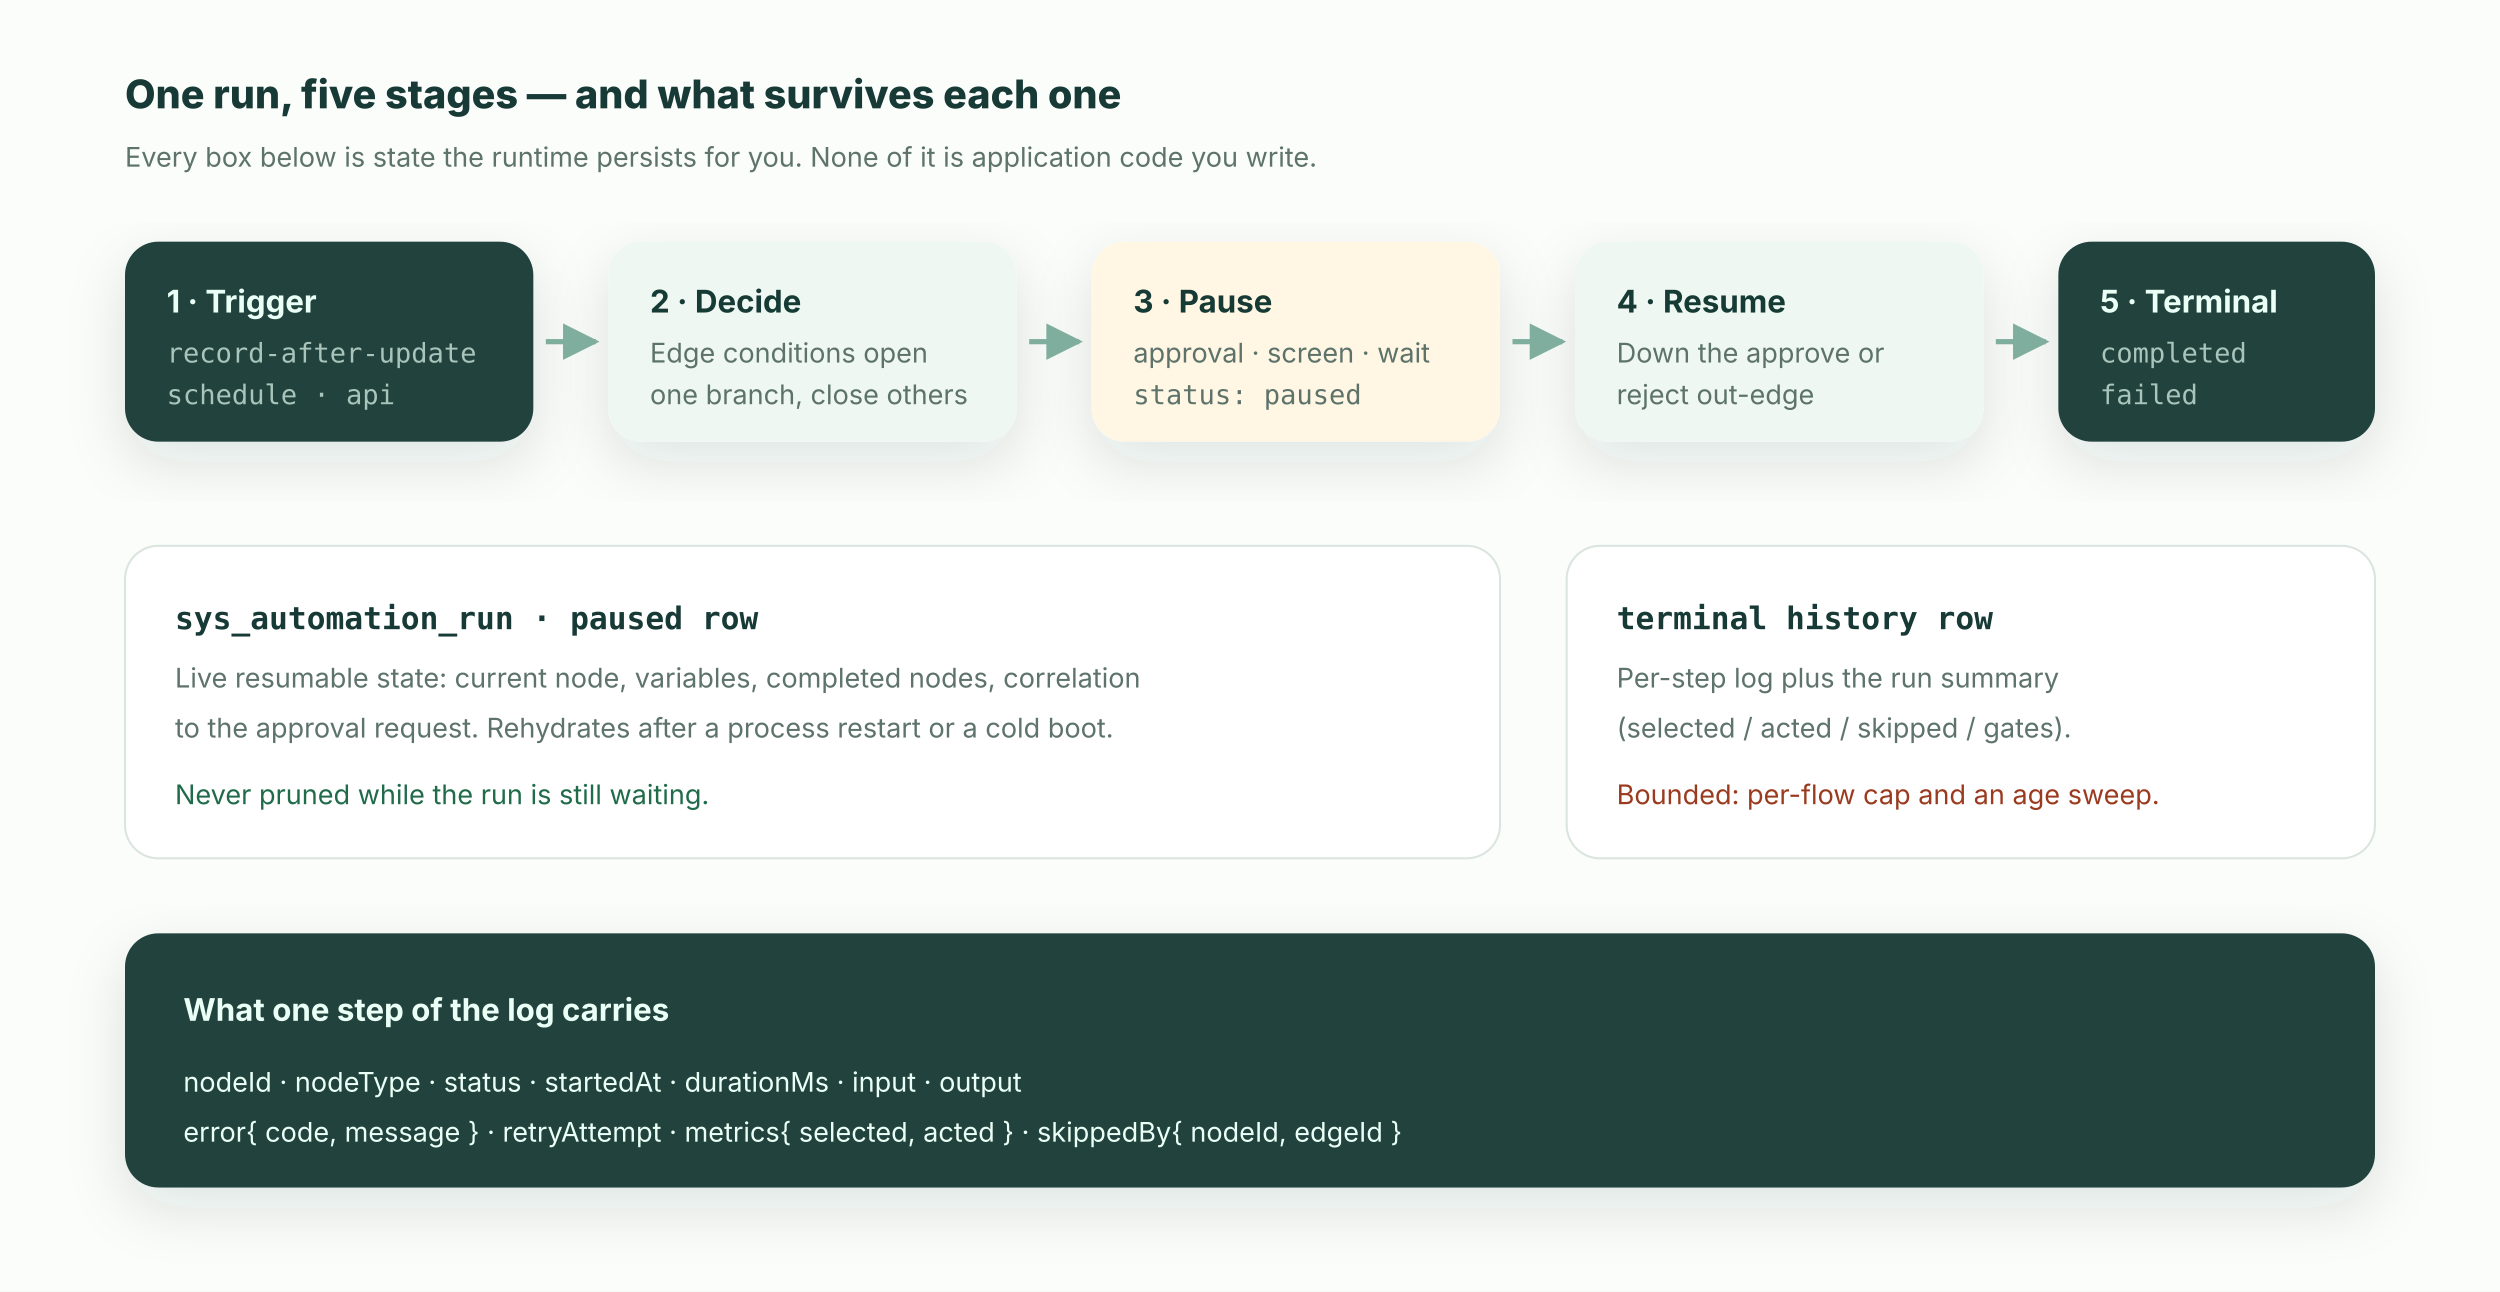
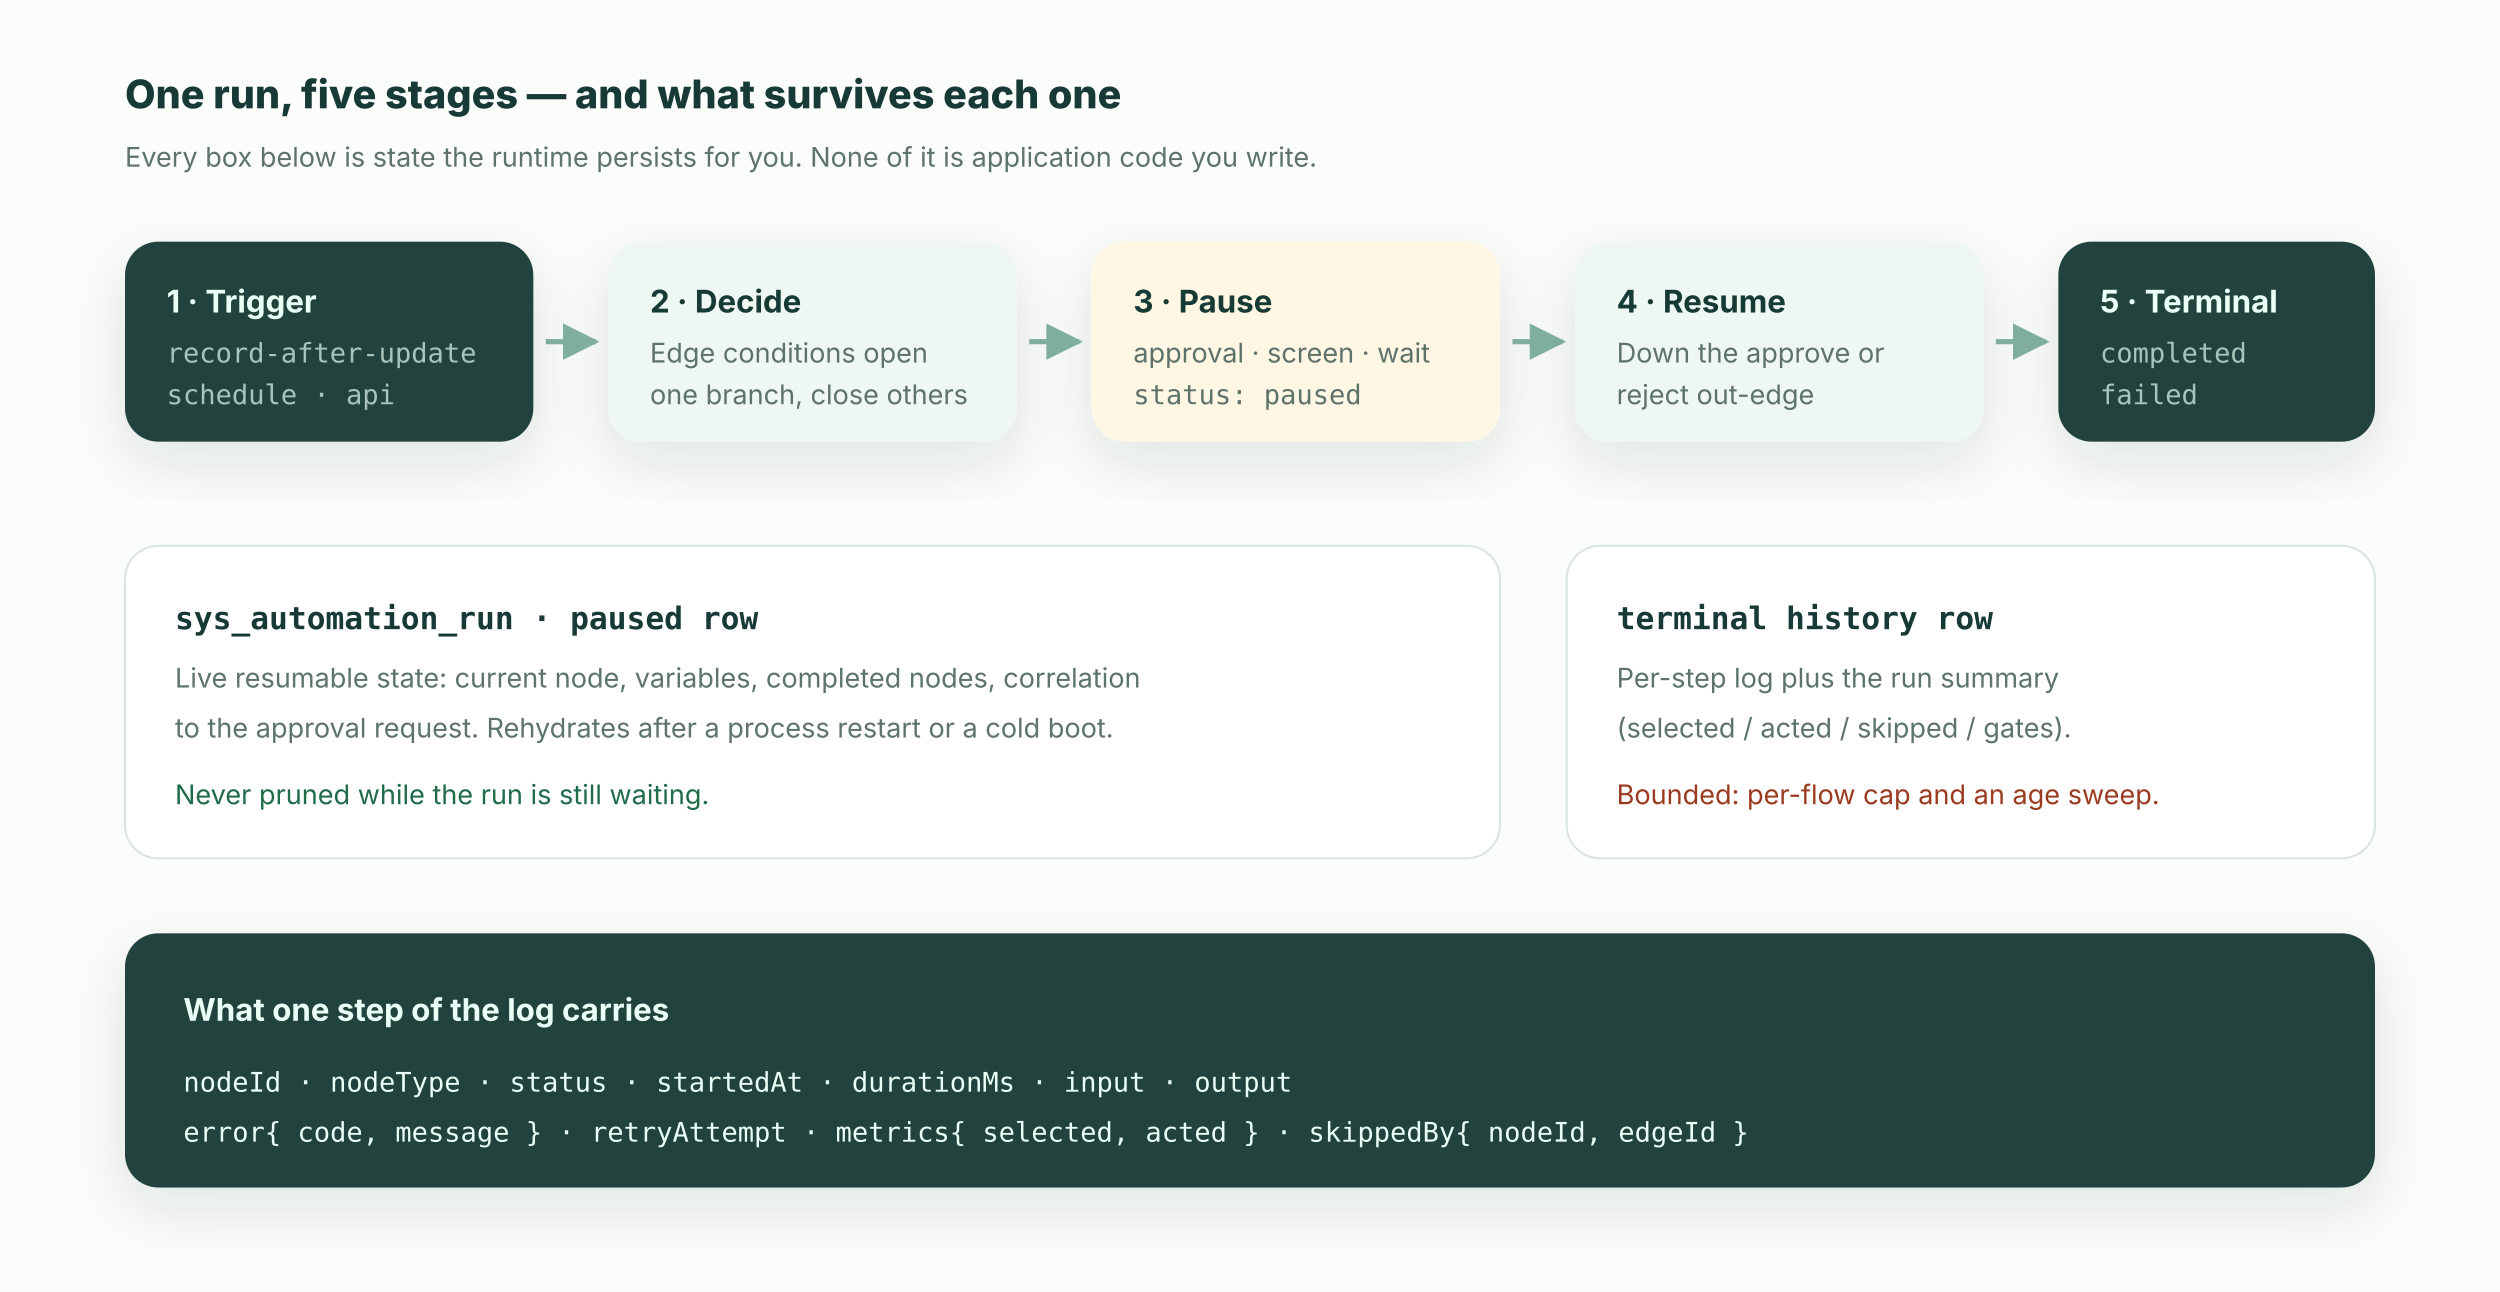
<svg xmlns="http://www.w3.org/2000/svg" viewBox="0 0 1200 620" role="img" aria-label="The lifecycle of one automation run: trigger, decide, pause durably, resume, terminal record, and what each stage persists">
  <defs>
    <filter id="s2" x="-20%" y="-20%" width="140%" height="150%">
      <feDropShadow dx="0" dy="10" stdDeviation="14" flood-color="#24342f" flood-opacity=".12" />
    </filter>
    <marker id="arrow" viewBox="0 0 10 10" refX="9" refY="5" markerWidth="7" markerHeight="7" orient="auto-start-reverse">
      <path d="M0 0 L10 5 L0 10 z" fill="#7fae9f" />
    </marker>
    <style>
      text{font-family:-apple-system,BlinkMacSystemFont,"Segoe UI",sans-serif;fill:#173a36}
      .h{font-size:15px;font-weight:740}.soft{fill:#5d736b;font-size:13px}
-       .mono{font-family:ui-monospace,Menlo,monospace}.invert{fill:#eafff6}
+       .mono{font-family:ui-monospace,Menlo,monospace}.mono text{font-family:inherit}.invert{fill:#eafff6}
      .cap{font-size:19px;font-weight:780}
    </style>
  </defs>
  <rect width="1200" height="620" fill="#fbfdfb" />
  <text x="60" y="52" class="cap">One run, five stages — and what survives each one</text>
  <text x="60" y="80" class="soft">Every box below is state the runtime persists for you. None of it is application code you write.</text>
  <g transform="translate(60 116)" filter="url(#s2)">
    <rect width="196" height="96" rx="16" fill="#22433d" />
    <text x="20" y="34" class="h invert">1 · Trigger</text>
    <text x="20" y="58" class="soft mono" style="fill:#a9c4ba">record-after-update</text>
    <text x="20" y="78" class="soft mono" style="fill:#a9c4ba">schedule · api</text>
  </g>
  <g transform="translate(292 116)" filter="url(#s2)">
    <rect width="196" height="96" rx="16" fill="#eef7f1" />
    <text x="20" y="34" class="h">2 · Decide</text>
    <text x="20" y="58" class="soft">Edge conditions open</text>
    <text x="20" y="78" class="soft">one branch, close others</text>
  </g>
  <g transform="translate(524 116)" filter="url(#s2)">
    <rect width="196" height="96" rx="16" fill="#fff6e4" />
    <text x="20" y="34" class="h">3 · Pause</text>
    <text x="20" y="58" class="soft">approval · screen · wait</text>
    <text x="20" y="78" class="soft mono">status: paused</text>
  </g>
  <g transform="translate(756 116)" filter="url(#s2)">
    <rect width="196" height="96" rx="16" fill="#eef7f1" />
    <text x="20" y="34" class="h">4 · Resume</text>
    <text x="20" y="58" class="soft">Down the approve or</text>
    <text x="20" y="78" class="soft">reject out-edge</text>
  </g>
  <g transform="translate(988 116)" filter="url(#s2)">
    <rect width="152" height="96" rx="16" fill="#22433d" />
    <text x="20" y="34" class="h invert">5 · Terminal</text>
    <text x="20" y="58" class="soft mono" style="fill:#a9c4ba">completed</text>
    <text x="20" y="78" class="soft mono" style="fill:#a9c4ba">failed</text>
  </g>
  <g stroke="#7fae9f" stroke-width="2.5" fill="none" marker-end="url(#arrow)">
    <path d="M262 164 h24" />
    <path d="M494 164 h24" />
    <path d="M726 164 h24" />
    <path d="M958 164 h24" />
  </g>
  <g transform="translate(60 262)">
    <rect width="660" height="150" rx="16" fill="#fff" stroke="#dbe5df" />
    <text x="24" y="40" class="h mono">sys_automation_run · paused row</text>
    <text x="24" y="68" class="soft">Live resumable state: current node, variables, completed nodes, correlation</text>
    <text x="24" y="92" class="soft">to the approval request. Rehydrates after a process restart or a cold boot.</text>
    <text x="24" y="124" class="soft" style="fill:#1f6b4a">Never pruned while the run is still waiting.</text>
  </g>
  <g transform="translate(752 262)">
    <rect width="388" height="150" rx="16" fill="#fff" stroke="#dbe5df" />
    <text x="24" y="40" class="h mono">terminal history row</text>
    <text x="24" y="68" class="soft">Per-step log plus the run summary</text>
    <text x="24" y="92" class="soft">(selected / acted / skipped / gates).</text>
    <text x="24" y="124" class="soft" style="fill:#9a3b1f">Bounded: per-flow cap and an age sweep.</text>
  </g>
  <g transform="translate(60 448)" filter="url(#s2)">
    <rect width="1080" height="122" rx="16" fill="#22433d" />
    <text x="28" y="42" class="h invert">What one step of the log carries</text>
    <g class="mono invert" font-size="13">
      <text x="28" y="76" style="fill:#eafff6">nodeId · nodeType · status · startedAt · durationMs · input · output</text>
      <text x="28" y="100" style="fill:#eafff6">error{ code, message } · retryAttempt · metrics{ selected, acted } · skippedBy{ nodeId, edgeId }</text>
    </g>
  </g>
</svg>
